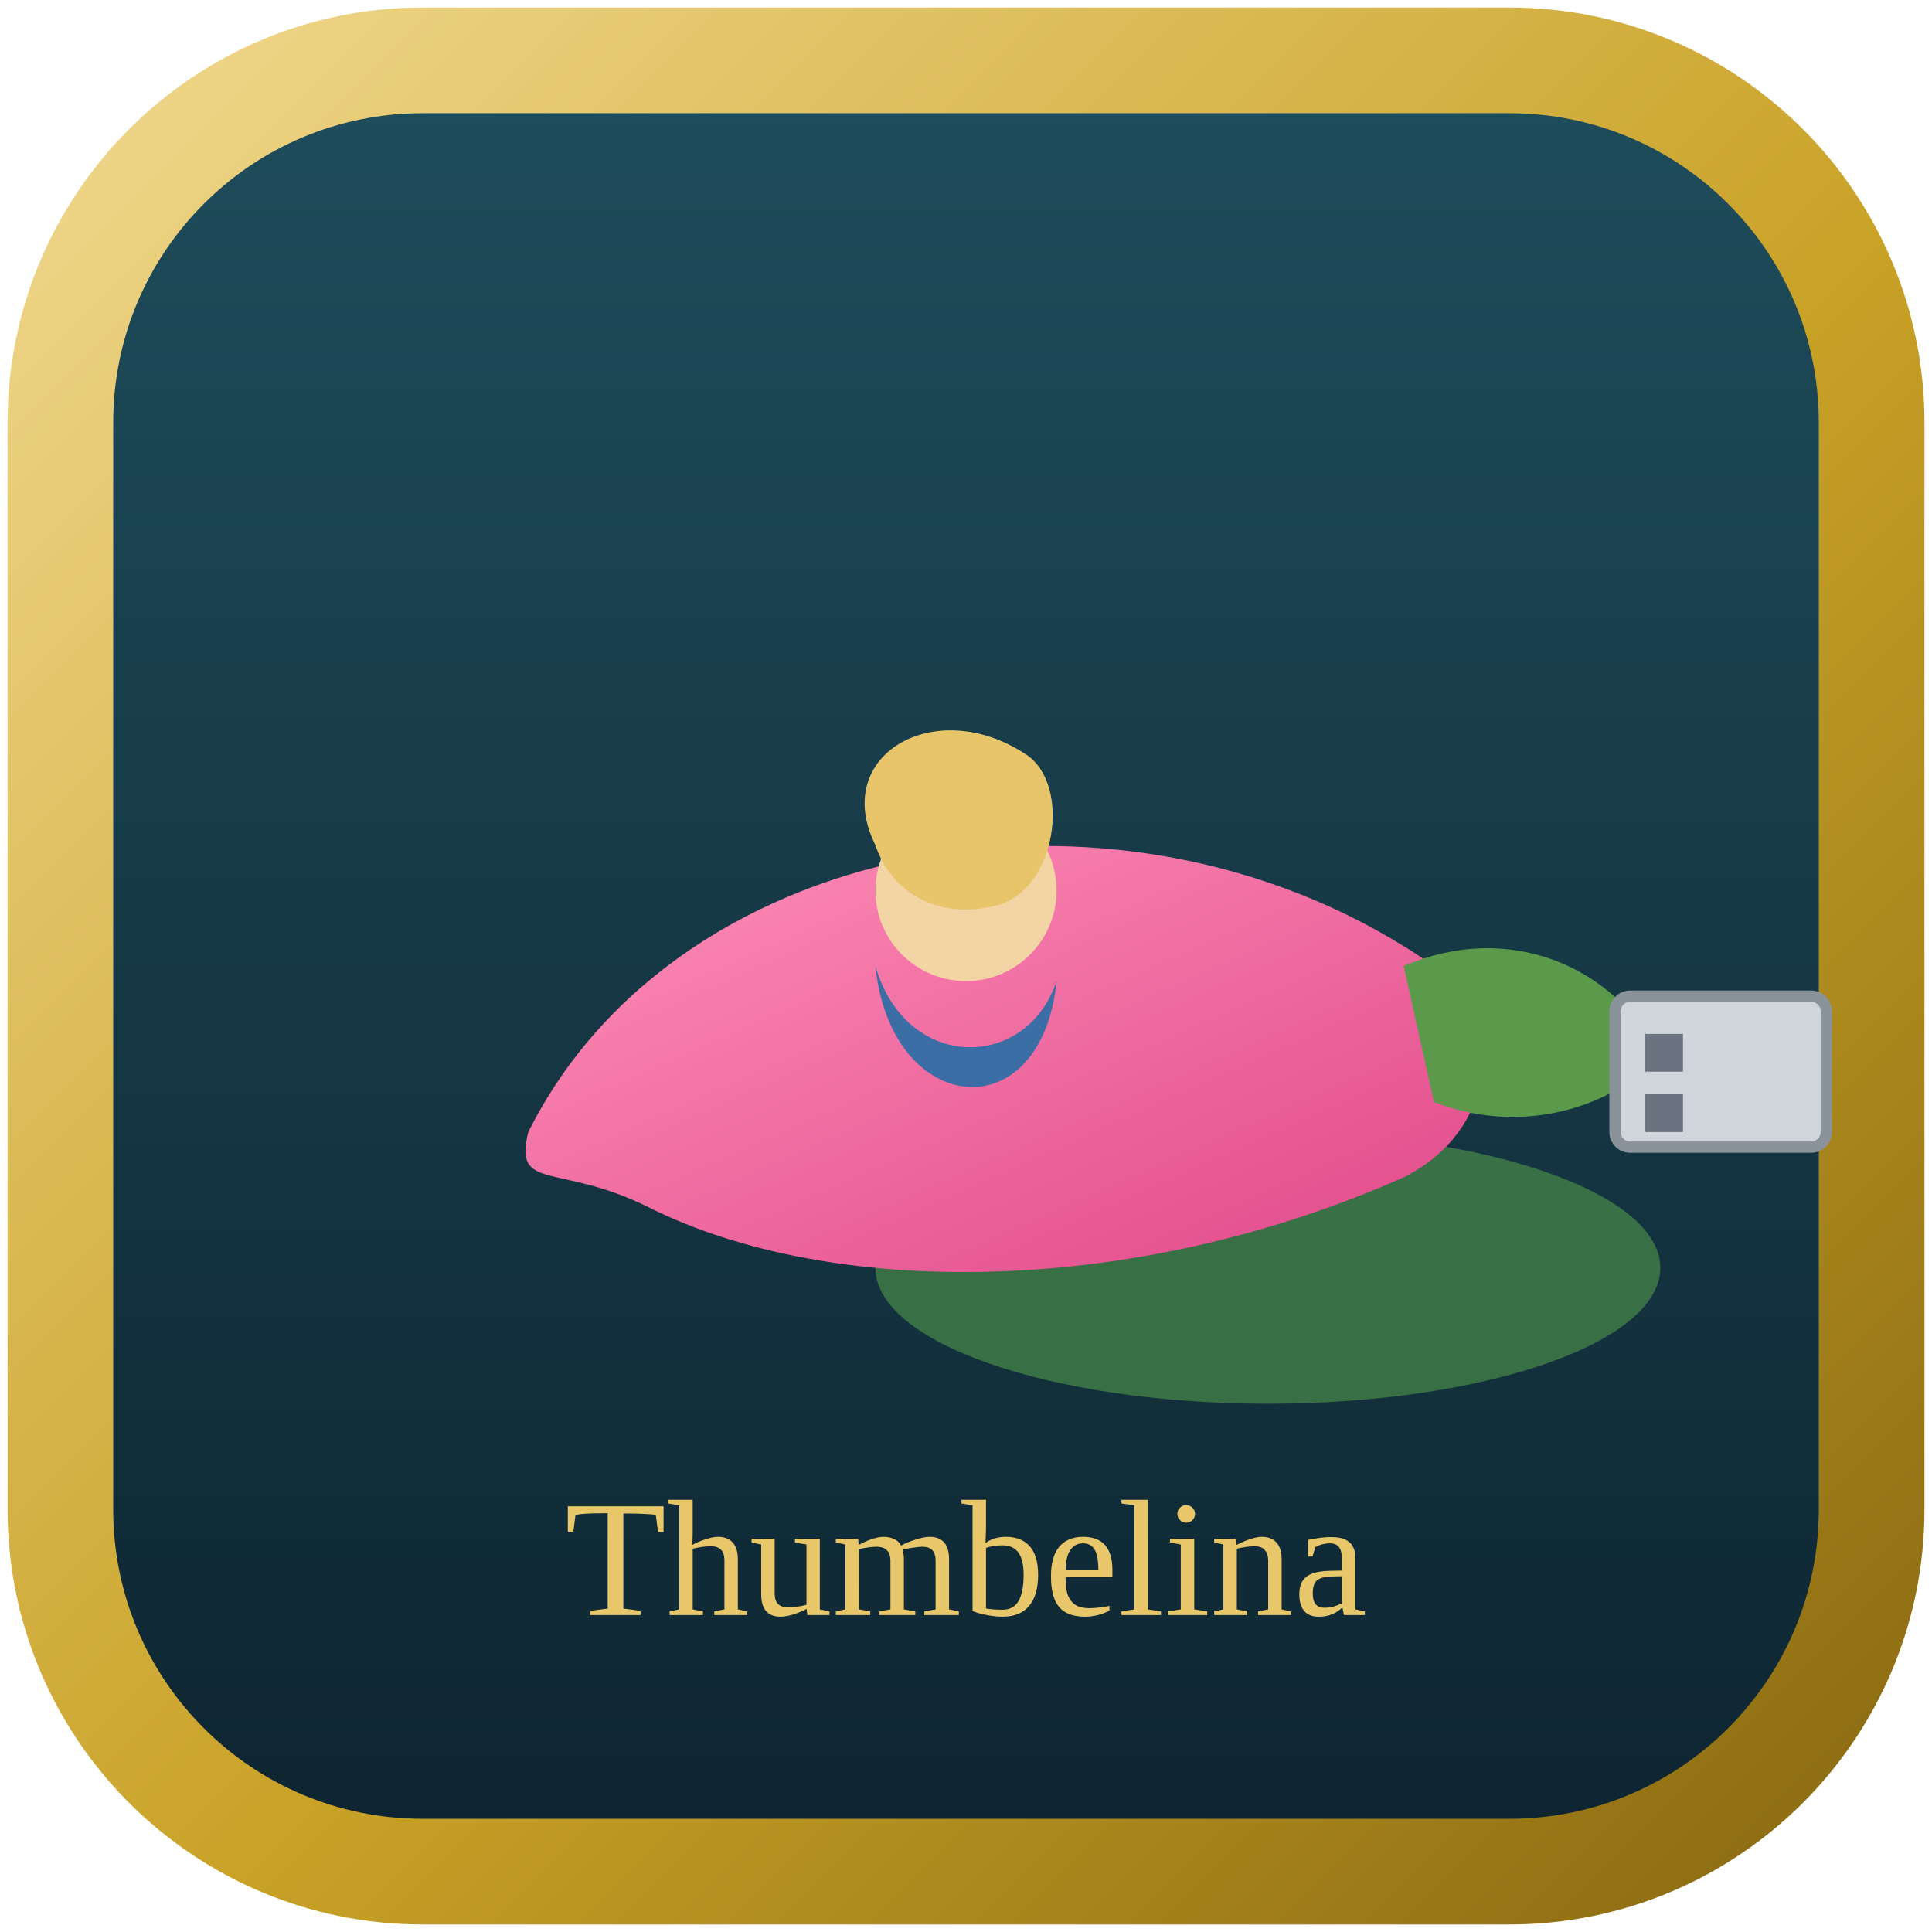
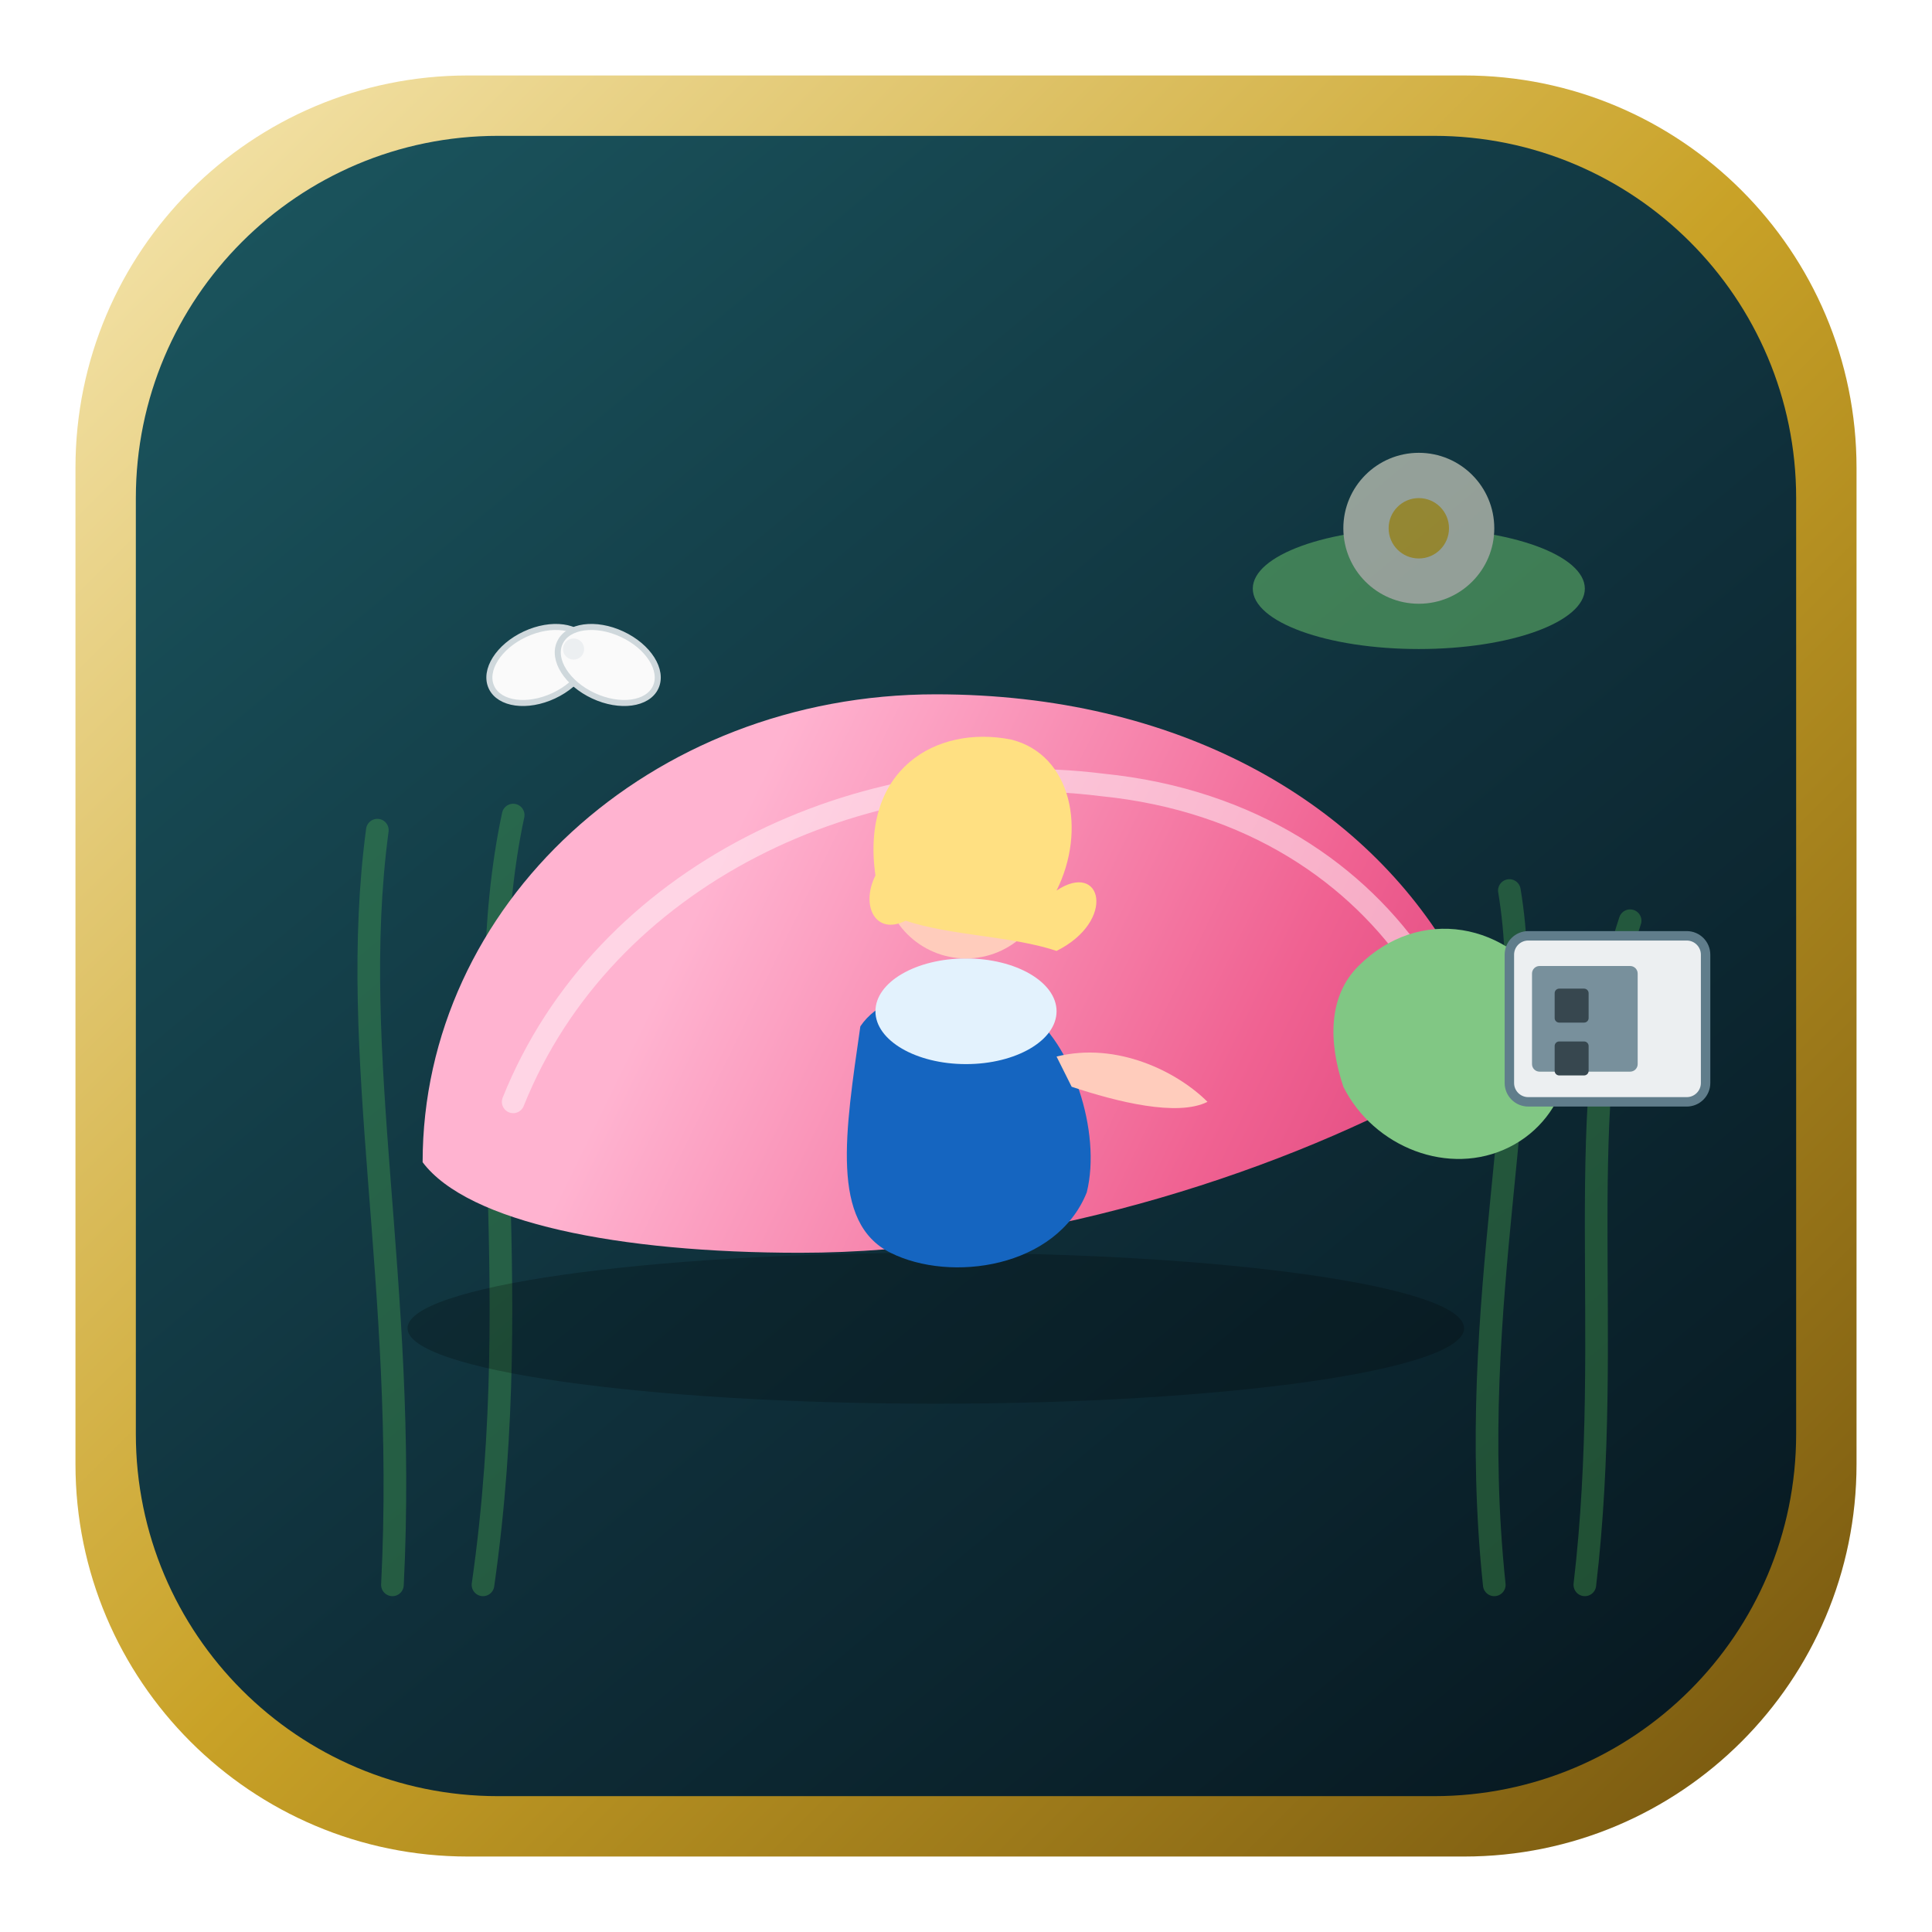
<svg xmlns="http://www.w3.org/2000/svg" viewBox="0 0 256 256" role="img" aria-label="Thumbelina">
  <defs>
-     <linearGradient id="gold" x1="0" y1="0" x2="1" y2="1">
-       <stop offset="0%" stop-color="#f0d78c" />
-       <stop offset="55%" stop-color="#c9a227" />
-       <stop offset="100%" stop-color="#8a6a12" />
+     <linearGradient id="tileWater" x1="40" y1="24" x2="220" y2="240" gradientUnits="userSpaceOnUse">
+       <stop offset="0%" stop-color="#1a535c" />
+       <stop offset="55%" stop-color="#0f2f3a" />
+       <stop offset="100%" stop-color="#071820" />
    </linearGradient>
-     <linearGradient id="petal" x1="0" y1="0" x2="1" y2="1">
-       <stop offset="0%" stop-color="#ff8fb8" />
-       <stop offset="100%" stop-color="#e0488a" />
+     <linearGradient id="tileGold" x1="20" y1="20" x2="236" y2="236" gradientUnits="userSpaceOnUse">
+       <stop offset="0%" stop-color="#f3e2a7" />
+       <stop offset="50%" stop-color="#c9a227" />
+       <stop offset="100%" stop-color="#7a5a10" />
    </linearGradient>
-     <linearGradient id="water" x1="0" y1="0" x2="0" y2="1">
-       <stop offset="0%" stop-color="#1f4d5c" />
-       <stop offset="100%" stop-color="#0d2430" />
+     <linearGradient id="petalGrad" x1="48" y1="96" x2="196" y2="168" gradientUnits="userSpaceOnUse">
+       <stop offset="0%" stop-color="#ffb3d0" />
+       <stop offset="45%" stop-color="#f06292" />
+       <stop offset="100%" stop-color="#c2185b" />
    </linearGradient>
+     <linearGradient id="sepalGrad" x1="176" y1="118" x2="208" y2="150" gradientUnits="userSpaceOnUse">
+       <stop offset="0%" stop-color="#81c784" />
+       <stop offset="100%" stop-color="#2e7d32" />
+     </linearGradient>
+     <linearGradient id="usbGrad" x1="202" y1="120" x2="230" y2="148" gradientUnits="userSpaceOnUse">
+       <stop offset="0%" stop-color="#eceff1" />
+       <stop offset="100%" stop-color="#90a4ae" />
+     </linearGradient>
+     <linearGradient id="hairGrad" x1="108" y1="88" x2="136" y2="118" gradientUnits="userSpaceOnUse">
+       <stop offset="0%" stop-color="#ffe082" />
+       <stop offset="100%" stop-color="#f9a825" />
+     </linearGradient>
+     <clipPath id="tileClip">
+       <rect x="18" y="18" width="220" height="220" rx="48" />
+     </clipPath>
  </defs>
-   <rect x="8" y="8" width="240" height="240" rx="48" fill="url(#water)" stroke="url(#gold)" stroke-width="14" />
-   <ellipse cx="168" cy="168" rx="52" ry="18" fill="#3f7a45" opacity="0.85" />
-   <path d="M70 150 C90 110 150 100 190 128 C200 136 198 150 186 156 C150 172 110 172 86 160 C74 154 68 158 70 150 Z" fill="url(#petal)" />
-   <path d="M186 128 C200 122 214 128 220 140 C212 148 200 150 190 146 Z" fill="#5a9a4a" />
-   <rect x="214" y="132" width="28" height="20" rx="2" fill="#cfd5db" stroke="#8b939a" stroke-width="1.5" />
-   <rect x="218" y="137" width="5" height="5" fill="#6b7280" />
-   <rect x="218" y="145" width="5" height="5" fill="#6b7280" />
-   <circle cx="128" cy="118" r="12" fill="#f3d5a5" />
-   <path d="M116 128 C118 148 138 150 140 130 C136 142 120 142 116 128 Z" fill="#3b6ea5" />
-   <path d="M116 112 C110 100 124 92 136 100 C142 104 140 118 132 120 C124 122 118 118 116 112 Z" fill="#e8c56a" />
-   <text x="128" y="214" text-anchor="middle" font-family="Georgia, 'Times New Roman', serif" font-size="22" fill="#e8c76b">Thumbelina</text>
+   <rect x="10" y="10" width="236" height="236" rx="52" fill="url(#tileGold)" />
+   <rect x="18" y="18" width="220" height="220" rx="48" fill="url(#tileWater)" />
+   <g clip-path="url(#tileClip)" opacity="0.35" fill="none" stroke="#4caf50" stroke-width="3" stroke-linecap="round">
+     <path d="M52 210 C54 170 46 140 50 110" />
+     <path d="M64 210 C70 168 62 136 68 108" />
+     <path d="M198 210 C194 172 204 142 200 118" />
+     <path d="M210 210 C214 176 208 146 216 122" />
+   </g>
+   <g clip-path="url(#tileClip)" opacity="0.55">
+     <ellipse cx="188" cy="78" rx="22" ry="8" fill="#66bb6a" />
+     <circle cx="188" cy="70" r="10" fill="#fff8e1" />
+     <circle cx="188" cy="70" r="4" fill="#ffca28" />
+   </g>
+   <g id="thumbelina-glyph" transform="translate(28 58) scale(1.0)">
+     <ellipse cx="96" cy="118" rx="70" ry="10" fill="#000" opacity="0.22" />
+     <path fill="url(#petalGrad)" d="M28 96              C28 62 58 34 96 34              C128 34 152 48 164 68              C168 74 168 82 162 86              C140 98 108 108 78 108              C54 108 34 104 28 96              Z" />
+     <path fill="none" stroke="#fff0f6" stroke-width="3" stroke-linecap="round" opacity="0.55" d="M40 88 C52 58 86 42 118 46 C138 48 152 58 160 70" />
+     <path fill="url(#sepalGrad)" d="M152 70              C160 62 172 64 178 74              C182 80 180 90 172 94              C164 98 154 94 150 86              C148 80 148 74 152 70              Z" />
+     <g>
+       <rect x="172" y="66" width="26" height="22" rx="2.5" fill="url(#usbGrad)" stroke="#607d8b" stroke-width="1.25" />
+       <rect x="175" y="70" width="14" height="14" rx="1" fill="#78909c" />
+       <rect x="178" y="73" width="4.5" height="4.5" rx="0.6" fill="#37474f" />
+       <rect x="178" y="80" width="4.5" height="4.5" rx="0.6" fill="#37474f" />
+     </g>
+     <g>
+       <path fill="#1565c0" d="M86 78                C84 92 82 104 90 108                C98 112 112 110 116 100                C118 92 114 80 108 76                C102 72 90 72 86 78                Z" />
+       <ellipse cx="100" cy="76" rx="12" ry="7" fill="#e3f2fd" />
+       <circle cx="100" cy="58" r="11" fill="#ffccbc" />
+       <path fill="url(#hairGrad)" d="M88 58                C86 44 96 38 106 40                C114 42 116 52 112 60                C118 56 120 64 112 68                C106 66 98 66 92 64                C88 66 86 62 88 58                Z" />
+       <path fill="#ffccbc" d="M112 82 C120 80 128 84 132 88 C128 90 120 88 114 86 Z" />
+     </g>
+     <g transform="translate(48 28)">
+       <ellipse cx="-5" cy="0" rx="7" ry="4.5" fill="#fafafa" stroke="#cfd8dc" stroke-width="0.8" transform="rotate(-25)" />
+       <ellipse cx="5" cy="0" rx="7" ry="4.5" fill="#fafafa" stroke="#cfd8dc" stroke-width="0.8" transform="rotate(25)" />
+       <circle cx="0" cy="0" r="1.4" fill="#eceff1" />
+     </g>
+   </g>
</svg>
